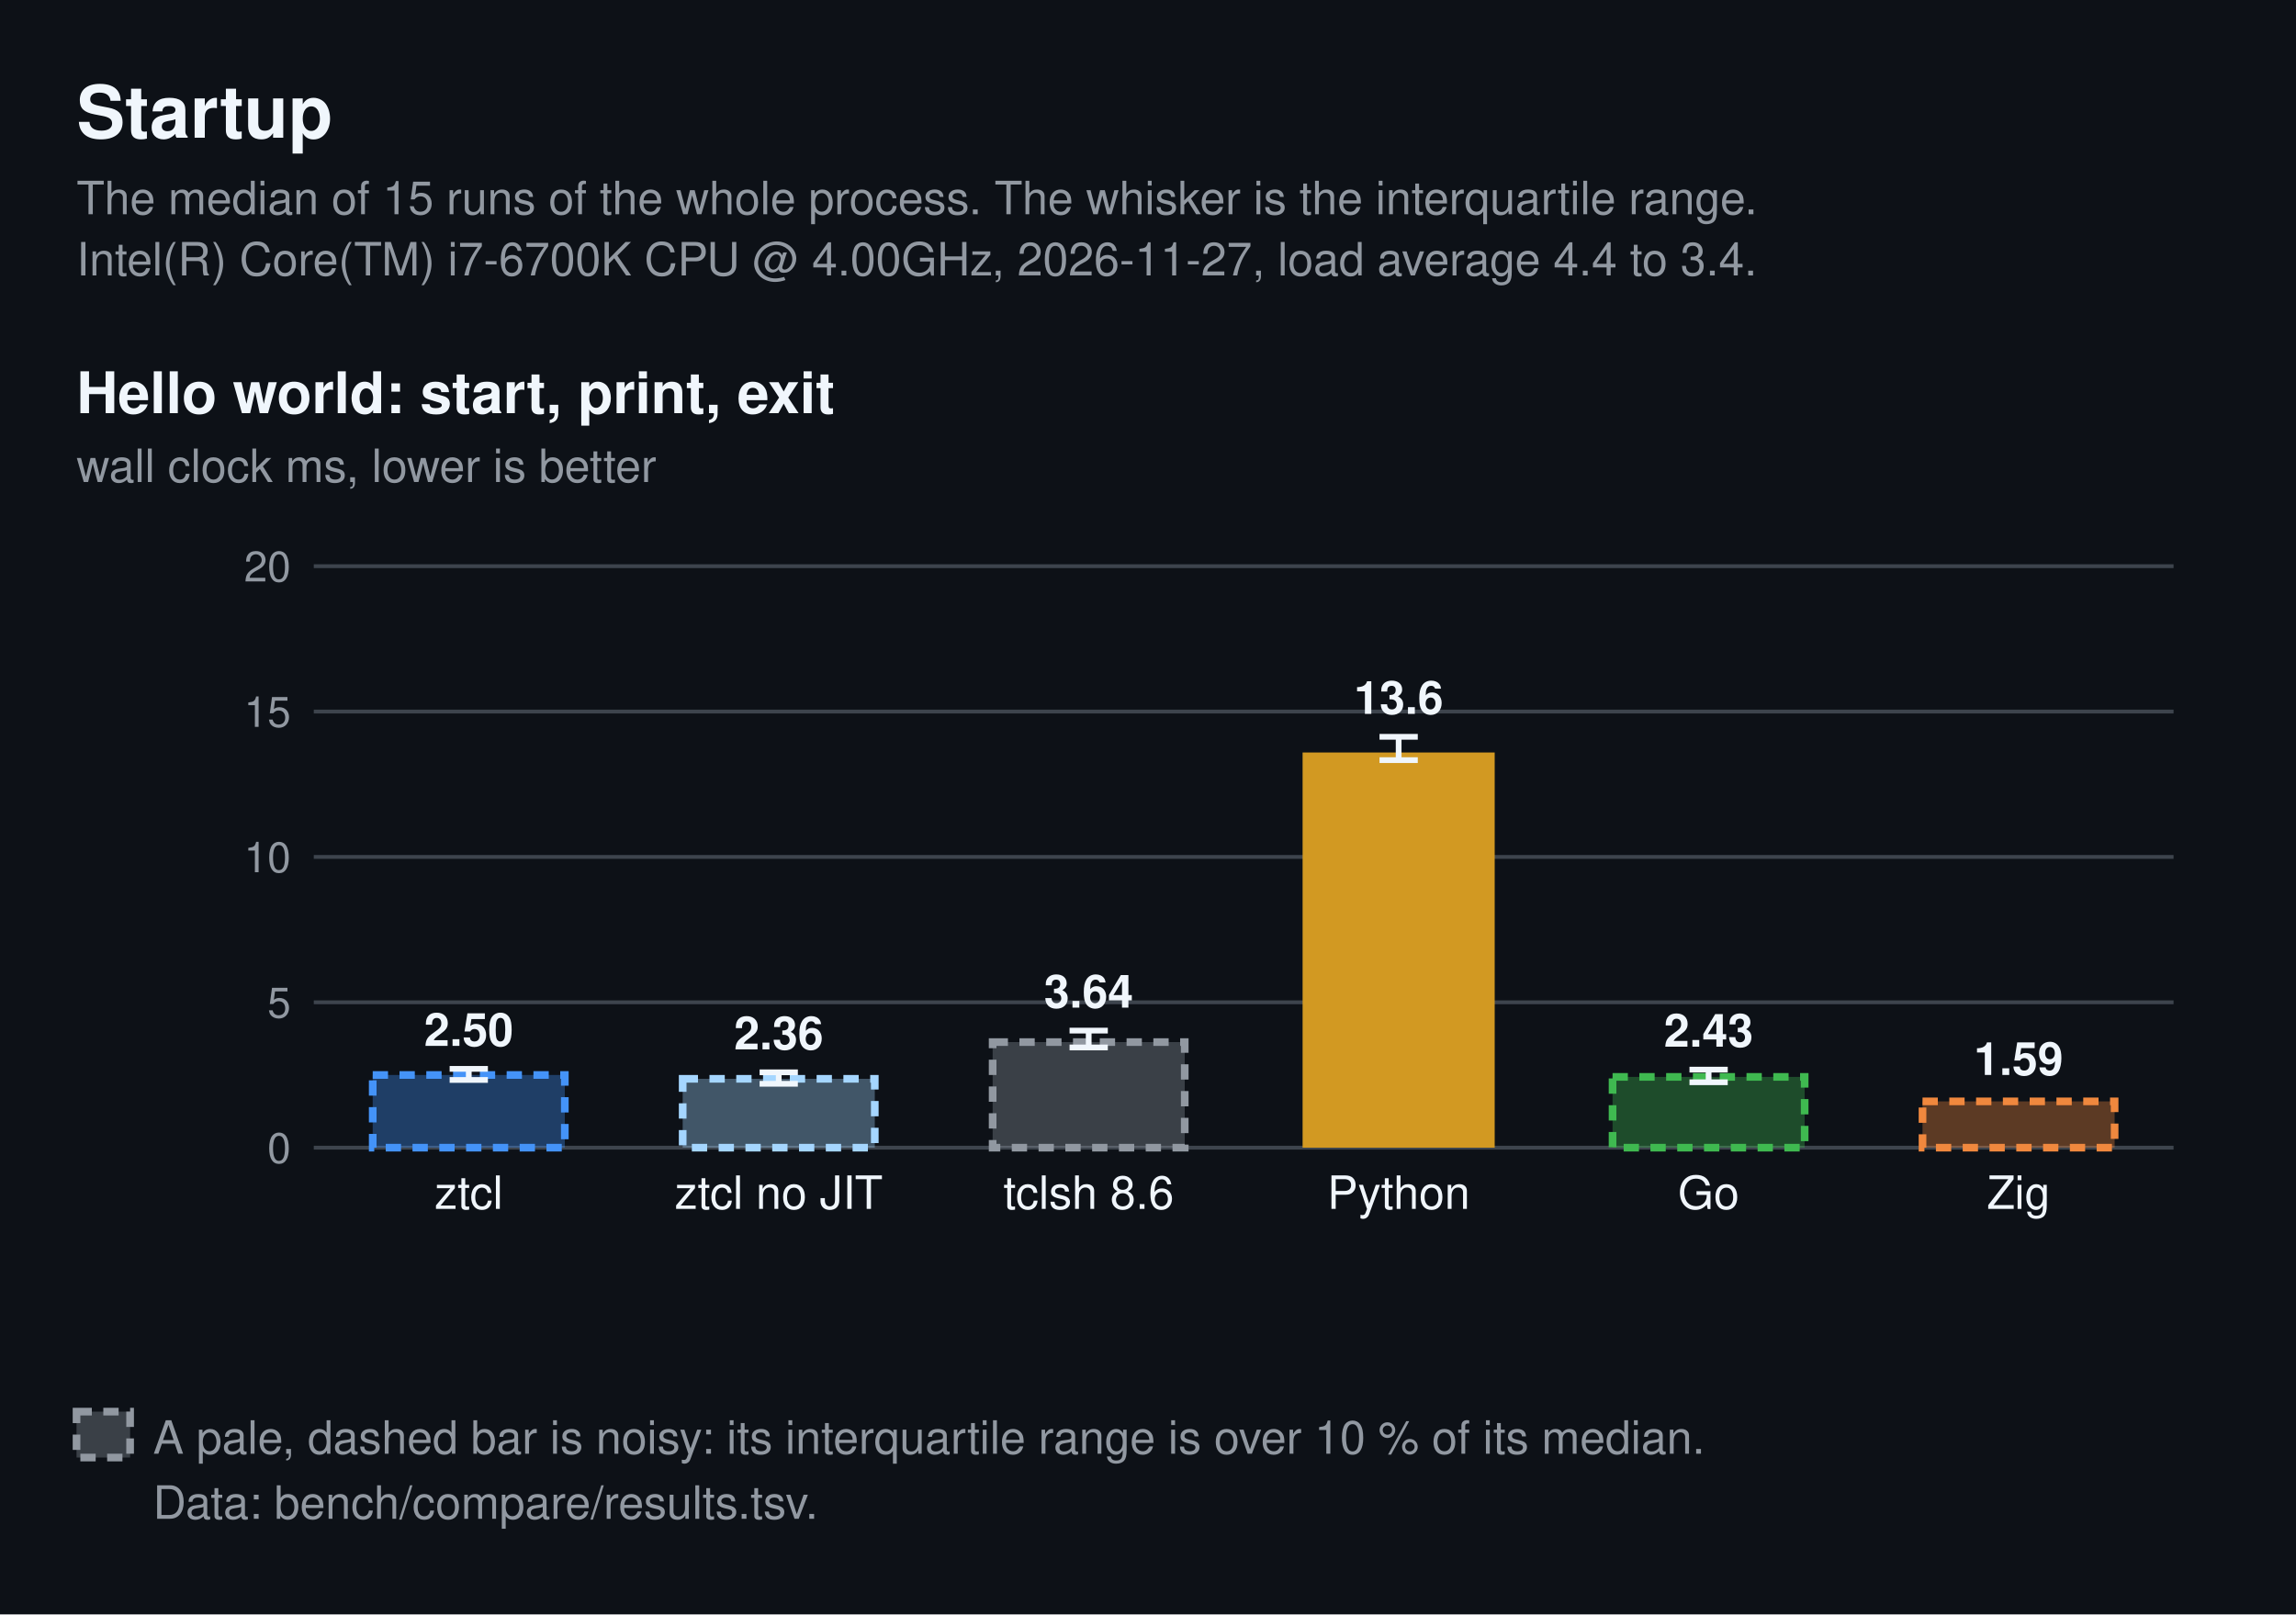
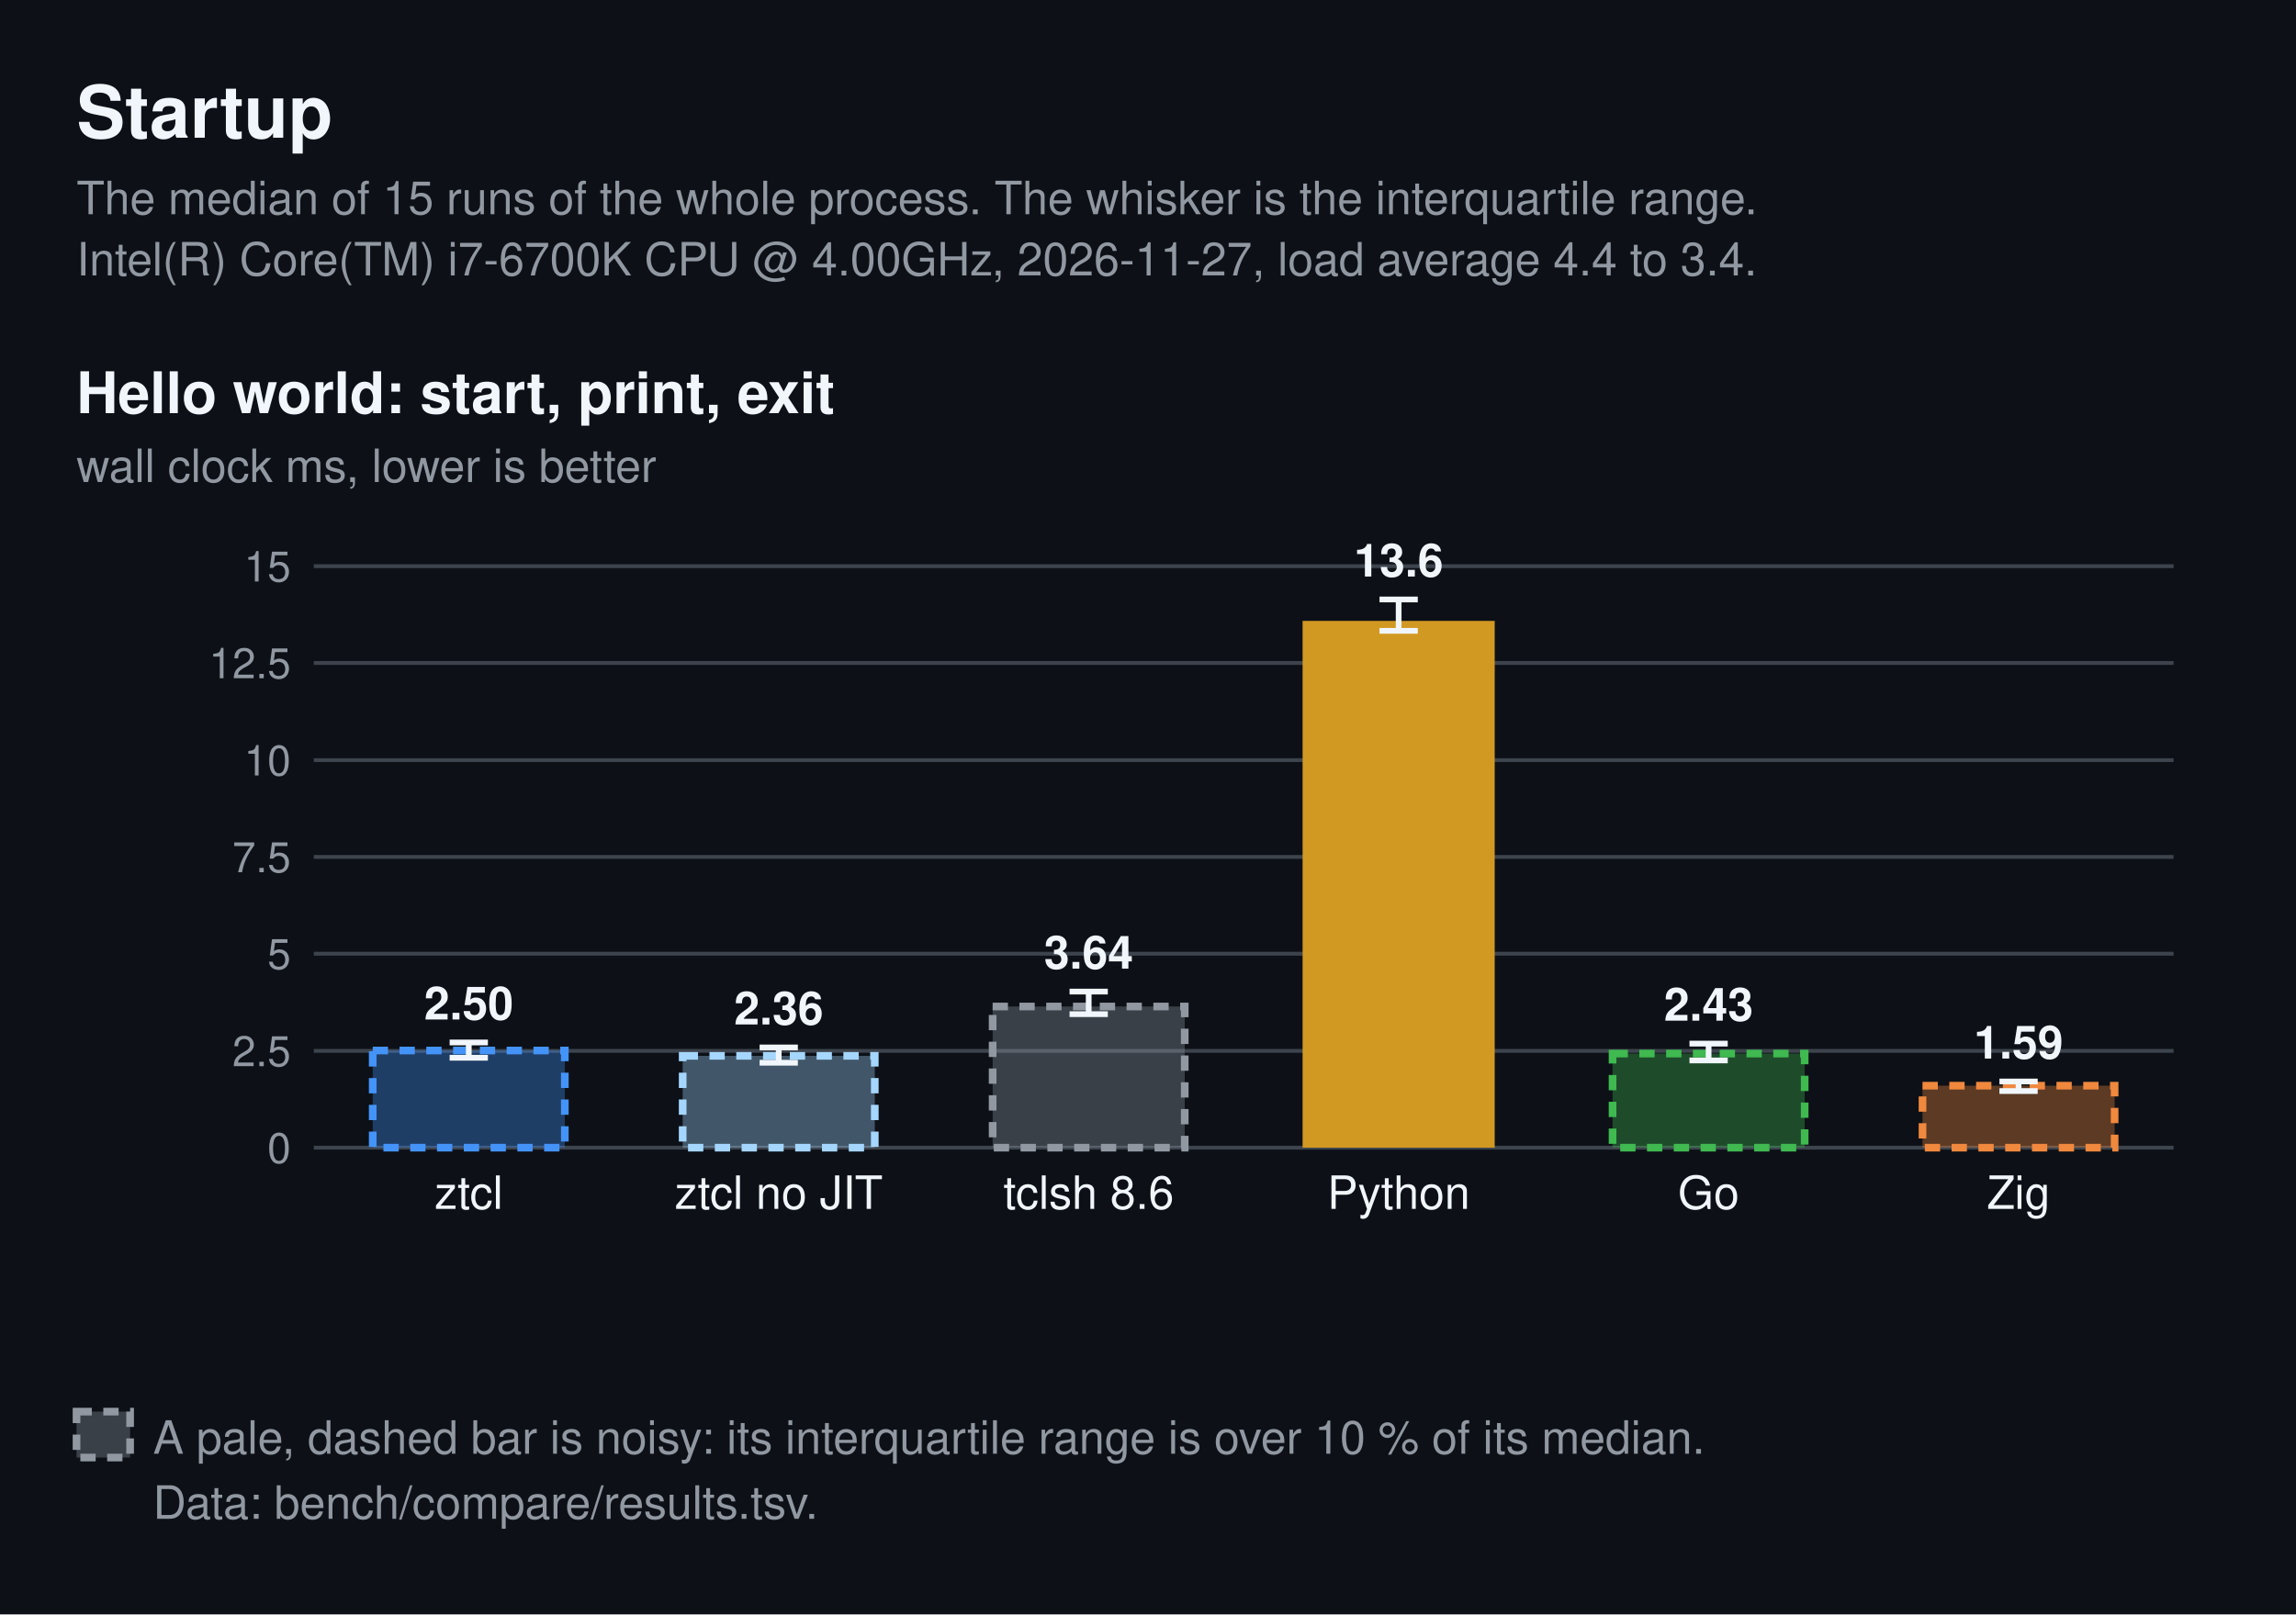
<svg xmlns="http://www.w3.org/2000/svg" width="600" height="422" viewBox="0 0 600 422" font-family="-apple-system, Segoe UI, Helvetica, Arial, sans-serif" role="img">
  <rect width="600" height="422" fill="#0d1117" />
  <text x="20" y="36" font-size="19" font-weight="700" fill="#f0f6fc">Startup</text>
  <text x="20" y="56" font-size="12" fill="#9198a1">The median of 15 runs of the whole process. The whisker is the interquartile range.</text>
  <text x="20" y="72" font-size="12" fill="#9198a1">Intel(R) Core(TM) i7-6700K CPU @ 4.00GHz, 2026-11-27, load average 4.4 to 3.4.</text>
  <text x="20" y="108" font-size="15" font-weight="600" fill="#f0f6fc">Hello world: start, print, exit</text>
  <text x="20" y="126" font-size="12" fill="#9198a1">wall clock ms, lower is better</text>
  <line x1="82" y1="300.0" x2="568" y2="300.0" stroke="#3d444d" stroke-width="1" />
  <text x="76" y="304.0" font-size="11" text-anchor="end" fill="#9198a1">0</text>
-   <line x1="82" y1="262.0" x2="568" y2="262.0" stroke="#3d444d" stroke-width="1" />
-   <text x="76" y="266.0" font-size="11" text-anchor="end" fill="#9198a1">5</text>
+   <line x1="82" y1="274.7" x2="568" y2="274.7" stroke="#3d444d" stroke-width="1" />
+   <text x="76" y="278.7" font-size="11" text-anchor="end" fill="#9198a1">2.5</text>
+   <line x1="82" y1="249.3" x2="568" y2="249.3" stroke="#3d444d" stroke-width="1" />
+   <text x="76" y="253.3" font-size="11" text-anchor="end" fill="#9198a1">5</text>
  <line x1="82" y1="224.0" x2="568" y2="224.0" stroke="#3d444d" stroke-width="1" />
-   <text x="76" y="228.0" font-size="11" text-anchor="end" fill="#9198a1">10</text>
-   <line x1="82" y1="186.0" x2="568" y2="186.0" stroke="#3d444d" stroke-width="1" />
-   <text x="76" y="190.0" font-size="11" text-anchor="end" fill="#9198a1">15</text>
+   <text x="76" y="228.0" font-size="11" text-anchor="end" fill="#9198a1">7.5</text>
+   <line x1="82" y1="198.7" x2="568" y2="198.7" stroke="#3d444d" stroke-width="1" />
+   <text x="76" y="202.7" font-size="11" text-anchor="end" fill="#9198a1">10</text>
+   <line x1="82" y1="173.3" x2="568" y2="173.3" stroke="#3d444d" stroke-width="1" />
+   <text x="76" y="177.3" font-size="11" text-anchor="end" fill="#9198a1">12.5</text>
  <line x1="82" y1="148.0" x2="568" y2="148.0" stroke="#3d444d" stroke-width="1" />
-   <text x="76" y="152.0" font-size="11" text-anchor="end" fill="#9198a1">20</text>
+   <text x="76" y="152.0" font-size="11" text-anchor="end" fill="#9198a1">15</text>
  <text x="122.5" y="316" font-size="12" text-anchor="middle" fill="#f0f6fc">ztcl</text>
-   <rect x="97.4" y="281.0" width="50.2" height="19.0" fill="#4493f8" fill-opacity="0.35" stroke="#4493f8" stroke-width="2" stroke-dasharray="4 3" />
-   <line x1="122.5" y1="282.3" x2="122.5" y2="279.4" stroke="#f0f6fc" stroke-width="1.5" />
-   <line x1="117.5" y1="282.3" x2="127.5" y2="282.3" stroke="#f0f6fc" stroke-width="1.5" />
-   <line x1="117.5" y1="279.4" x2="127.5" y2="279.4" stroke="#f0f6fc" stroke-width="1.5" />
-   <text x="122.5" y="273.4" font-size="12" font-weight="600" text-anchor="middle" fill="#f0f6fc">2.50</text>
+   <rect x="97.4" y="274.6" width="50.2" height="25.4" fill="#4493f8" fill-opacity="0.35" stroke="#4493f8" stroke-width="2" stroke-dasharray="4 3" />
+   <line x1="122.5" y1="276.5" x2="122.5" y2="272.5" stroke="#f0f6fc" stroke-width="1.5" />
+   <line x1="117.5" y1="276.5" x2="127.5" y2="276.5" stroke="#f0f6fc" stroke-width="1.5" />
+   <line x1="117.5" y1="272.5" x2="127.5" y2="272.5" stroke="#f0f6fc" stroke-width="1.5" />
+   <text x="122.5" y="266.5" font-size="12" font-weight="600" text-anchor="middle" fill="#f0f6fc">2.50</text>
  <text x="203.5" y="316" font-size="12" text-anchor="middle" fill="#f0f6fc">ztcl no JIT</text>
-   <rect x="178.4" y="282.0" width="50.2" height="18.0" fill="#a5d6ff" fill-opacity="0.35" stroke="#a5d6ff" stroke-width="2" stroke-dasharray="4 3" />
-   <line x1="203.5" y1="283.3" x2="203.5" y2="280.3" stroke="#f0f6fc" stroke-width="1.5" />
-   <line x1="198.5" y1="283.3" x2="208.5" y2="283.3" stroke="#f0f6fc" stroke-width="1.5" />
-   <line x1="198.5" y1="280.3" x2="208.5" y2="280.3" stroke="#f0f6fc" stroke-width="1.5" />
-   <text x="203.5" y="274.3" font-size="12" font-weight="600" text-anchor="middle" fill="#f0f6fc">2.36</text>
+   <rect x="178.4" y="276.0" width="50.2" height="24.0" fill="#a5d6ff" fill-opacity="0.35" stroke="#a5d6ff" stroke-width="2" stroke-dasharray="4 3" />
+   <line x1="203.5" y1="277.8" x2="203.5" y2="273.8" stroke="#f0f6fc" stroke-width="1.5" />
+   <line x1="198.5" y1="277.8" x2="208.5" y2="277.8" stroke="#f0f6fc" stroke-width="1.5" />
+   <line x1="198.5" y1="273.8" x2="208.5" y2="273.8" stroke="#f0f6fc" stroke-width="1.5" />
+   <text x="203.5" y="267.8" font-size="12" font-weight="600" text-anchor="middle" fill="#f0f6fc">2.36</text>
  <text x="284.5" y="316" font-size="12" text-anchor="middle" fill="#f0f6fc">tclsh 8.6</text>
-   <rect x="259.4" y="272.4" width="50.2" height="27.6" fill="#9198a1" fill-opacity="0.35" stroke="#9198a1" stroke-width="2" stroke-dasharray="4 3" />
-   <line x1="284.5" y1="273.8" x2="284.5" y2="269.4" stroke="#f0f6fc" stroke-width="1.5" />
-   <line x1="279.5" y1="273.8" x2="289.5" y2="273.8" stroke="#f0f6fc" stroke-width="1.5" />
-   <line x1="279.5" y1="269.4" x2="289.5" y2="269.4" stroke="#f0f6fc" stroke-width="1.5" />
-   <text x="284.5" y="263.4" font-size="12" font-weight="600" text-anchor="middle" fill="#f0f6fc">3.64</text>
+   <rect x="259.4" y="263.1" width="50.2" height="36.9" fill="#9198a1" fill-opacity="0.35" stroke="#9198a1" stroke-width="2" stroke-dasharray="4 3" />
+   <line x1="284.5" y1="265.1" x2="284.5" y2="259.2" stroke="#f0f6fc" stroke-width="1.5" />
+   <line x1="279.5" y1="265.1" x2="289.5" y2="265.1" stroke="#f0f6fc" stroke-width="1.5" />
+   <line x1="279.5" y1="259.2" x2="289.5" y2="259.2" stroke="#f0f6fc" stroke-width="1.5" />
+   <text x="284.5" y="253.2" font-size="12" font-weight="600" text-anchor="middle" fill="#f0f6fc">3.64</text>
  <text x="365.5" y="316" font-size="12" text-anchor="middle" fill="#f0f6fc">Python</text>
-   <rect x="340.4" y="196.7" width="50.2" height="103.3" fill="#d29922" />
-   <line x1="365.5" y1="198.7" x2="365.5" y2="192.6" stroke="#f0f6fc" stroke-width="1.5" />
-   <line x1="360.5" y1="198.7" x2="370.5" y2="198.7" stroke="#f0f6fc" stroke-width="1.5" />
-   <line x1="360.5" y1="192.6" x2="370.5" y2="192.6" stroke="#f0f6fc" stroke-width="1.5" />
-   <text x="365.5" y="186.6" font-size="12" font-weight="600" text-anchor="middle" fill="#f0f6fc">13.6</text>
+   <rect x="340.4" y="162.3" width="50.2" height="137.7" fill="#d29922" />
+   <line x1="365.5" y1="164.9" x2="365.5" y2="156.7" stroke="#f0f6fc" stroke-width="1.5" />
+   <line x1="360.5" y1="164.9" x2="370.5" y2="164.9" stroke="#f0f6fc" stroke-width="1.5" />
+   <line x1="360.5" y1="156.7" x2="370.5" y2="156.7" stroke="#f0f6fc" stroke-width="1.5" />
+   <text x="365.5" y="150.7" font-size="12" font-weight="600" text-anchor="middle" fill="#f0f6fc">13.6</text>
  <text x="446.5" y="316" font-size="12" text-anchor="middle" fill="#f0f6fc">Go</text>
-   <rect x="421.4" y="281.5" width="50.2" height="18.5" fill="#3fb950" fill-opacity="0.35" stroke="#3fb950" stroke-width="2" stroke-dasharray="4 3" />
-   <line x1="446.5" y1="282.9" x2="446.5" y2="279.6" stroke="#f0f6fc" stroke-width="1.5" />
-   <line x1="441.5" y1="282.9" x2="451.5" y2="282.9" stroke="#f0f6fc" stroke-width="1.5" />
-   <line x1="441.5" y1="279.6" x2="451.5" y2="279.6" stroke="#f0f6fc" stroke-width="1.5" />
-   <text x="446.5" y="273.6" font-size="12" font-weight="600" text-anchor="middle" fill="#f0f6fc">2.43</text>
+   <rect x="421.4" y="275.4" width="50.2" height="24.6" fill="#3fb950" fill-opacity="0.35" stroke="#3fb950" stroke-width="2" stroke-dasharray="4 3" />
+   <line x1="446.5" y1="277.2" x2="446.5" y2="272.8" stroke="#f0f6fc" stroke-width="1.5" />
+   <line x1="441.5" y1="277.2" x2="451.5" y2="277.2" stroke="#f0f6fc" stroke-width="1.5" />
+   <line x1="441.5" y1="272.8" x2="451.5" y2="272.8" stroke="#f0f6fc" stroke-width="1.5" />
+   <text x="446.5" y="266.8" font-size="12" font-weight="600" text-anchor="middle" fill="#f0f6fc">2.43</text>
  <text x="527.5" y="316" font-size="12" text-anchor="middle" fill="#f0f6fc">Zig</text>
-   <rect x="502.4" y="287.9" width="50.2" height="12.1" fill="#f0883e" fill-opacity="0.35" stroke="#f0883e" stroke-width="2" stroke-dasharray="4 3" />
-   <text x="527.5" y="281.0" font-size="12" font-weight="600" text-anchor="middle" fill="#f0f6fc">1.59</text>
+   <rect x="502.4" y="283.8" width="50.2" height="16.2" fill="#f0883e" fill-opacity="0.35" stroke="#f0883e" stroke-width="2" stroke-dasharray="4 3" />
+   <line x1="527.5" y1="285.2" x2="527.5" y2="282.7" stroke="#f0f6fc" stroke-width="1.5" />
+   <line x1="522.5" y1="285.2" x2="532.5" y2="285.2" stroke="#f0f6fc" stroke-width="1.5" />
+   <line x1="522.5" y1="282.7" x2="532.5" y2="282.7" stroke="#f0f6fc" stroke-width="1.5" />
+   <text x="527.5" y="276.7" font-size="12" font-weight="600" text-anchor="middle" fill="#f0f6fc">1.59</text>
  <rect x="20" y="369" width="14" height="12" fill="#9198a1" fill-opacity="0.35" stroke="#9198a1" stroke-width="2" stroke-dasharray="4 3" />
  <text x="40" y="380" font-size="12" fill="#9198a1">A pale, dashed bar is noisy: its interquartile range is over 10 % of its median.</text>
  <text x="40" y="397" font-size="12" fill="#9198a1">Data: bench/compare/results.tsv.</text>
</svg>
